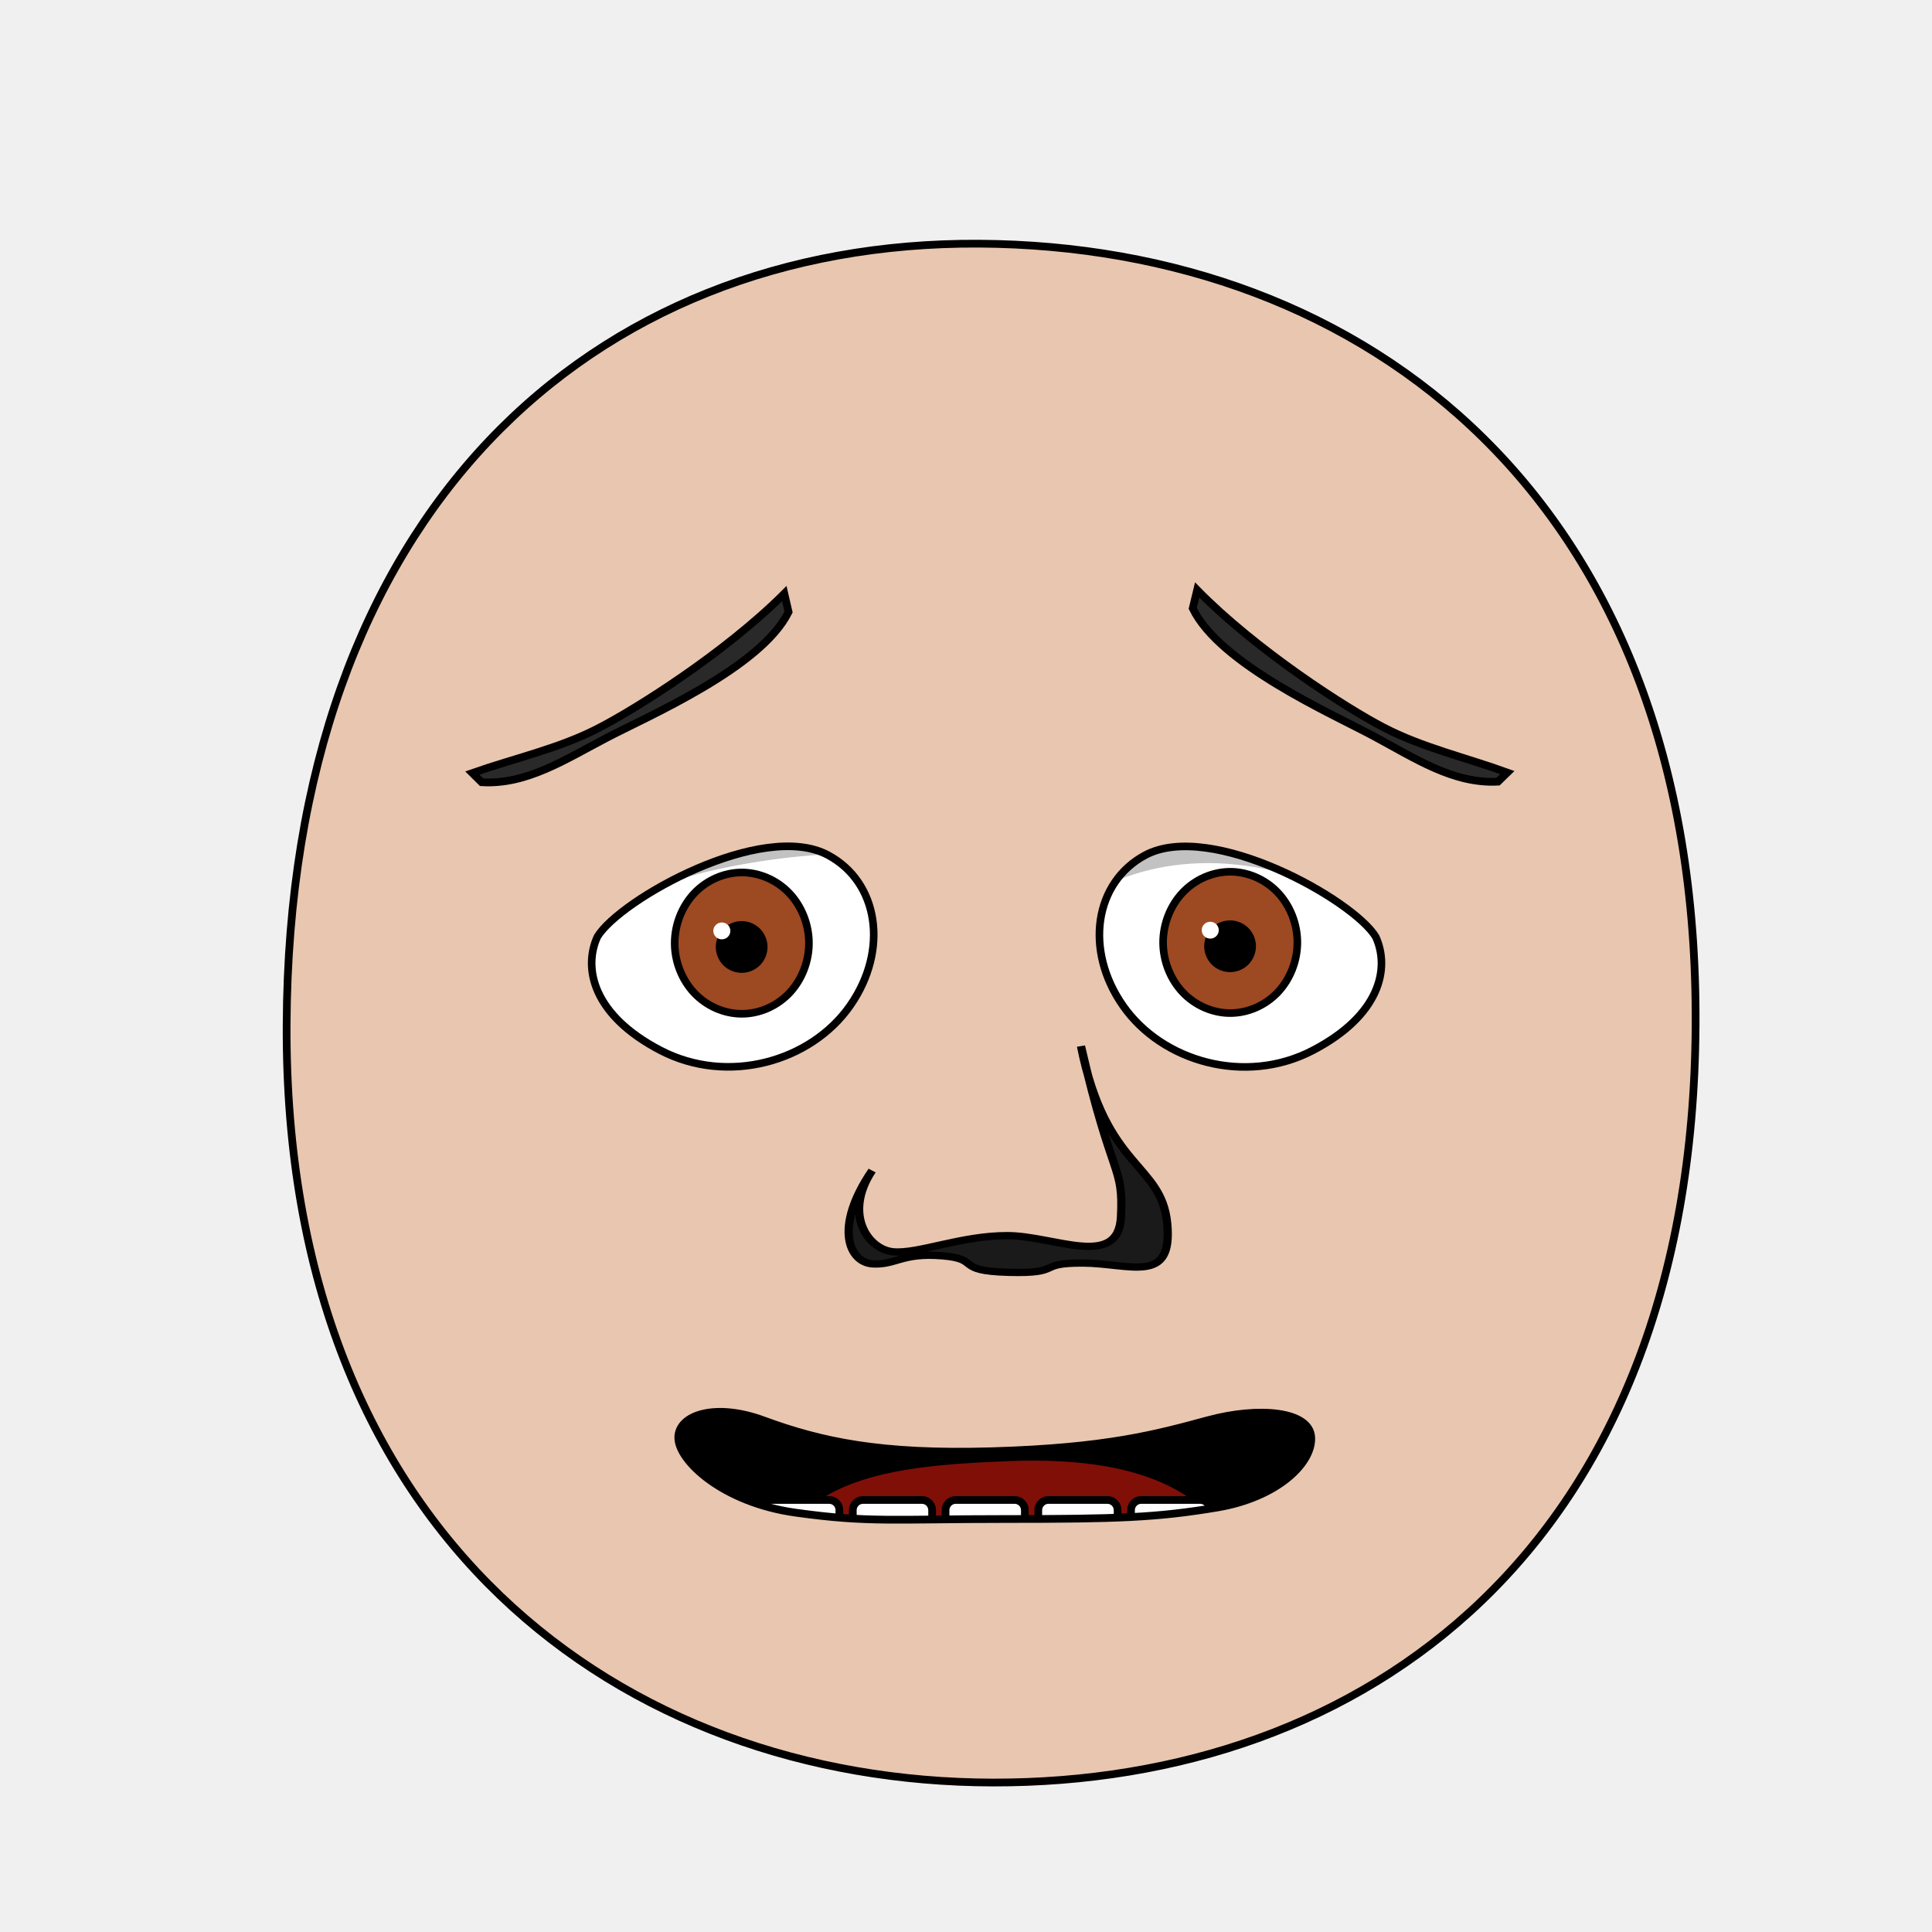
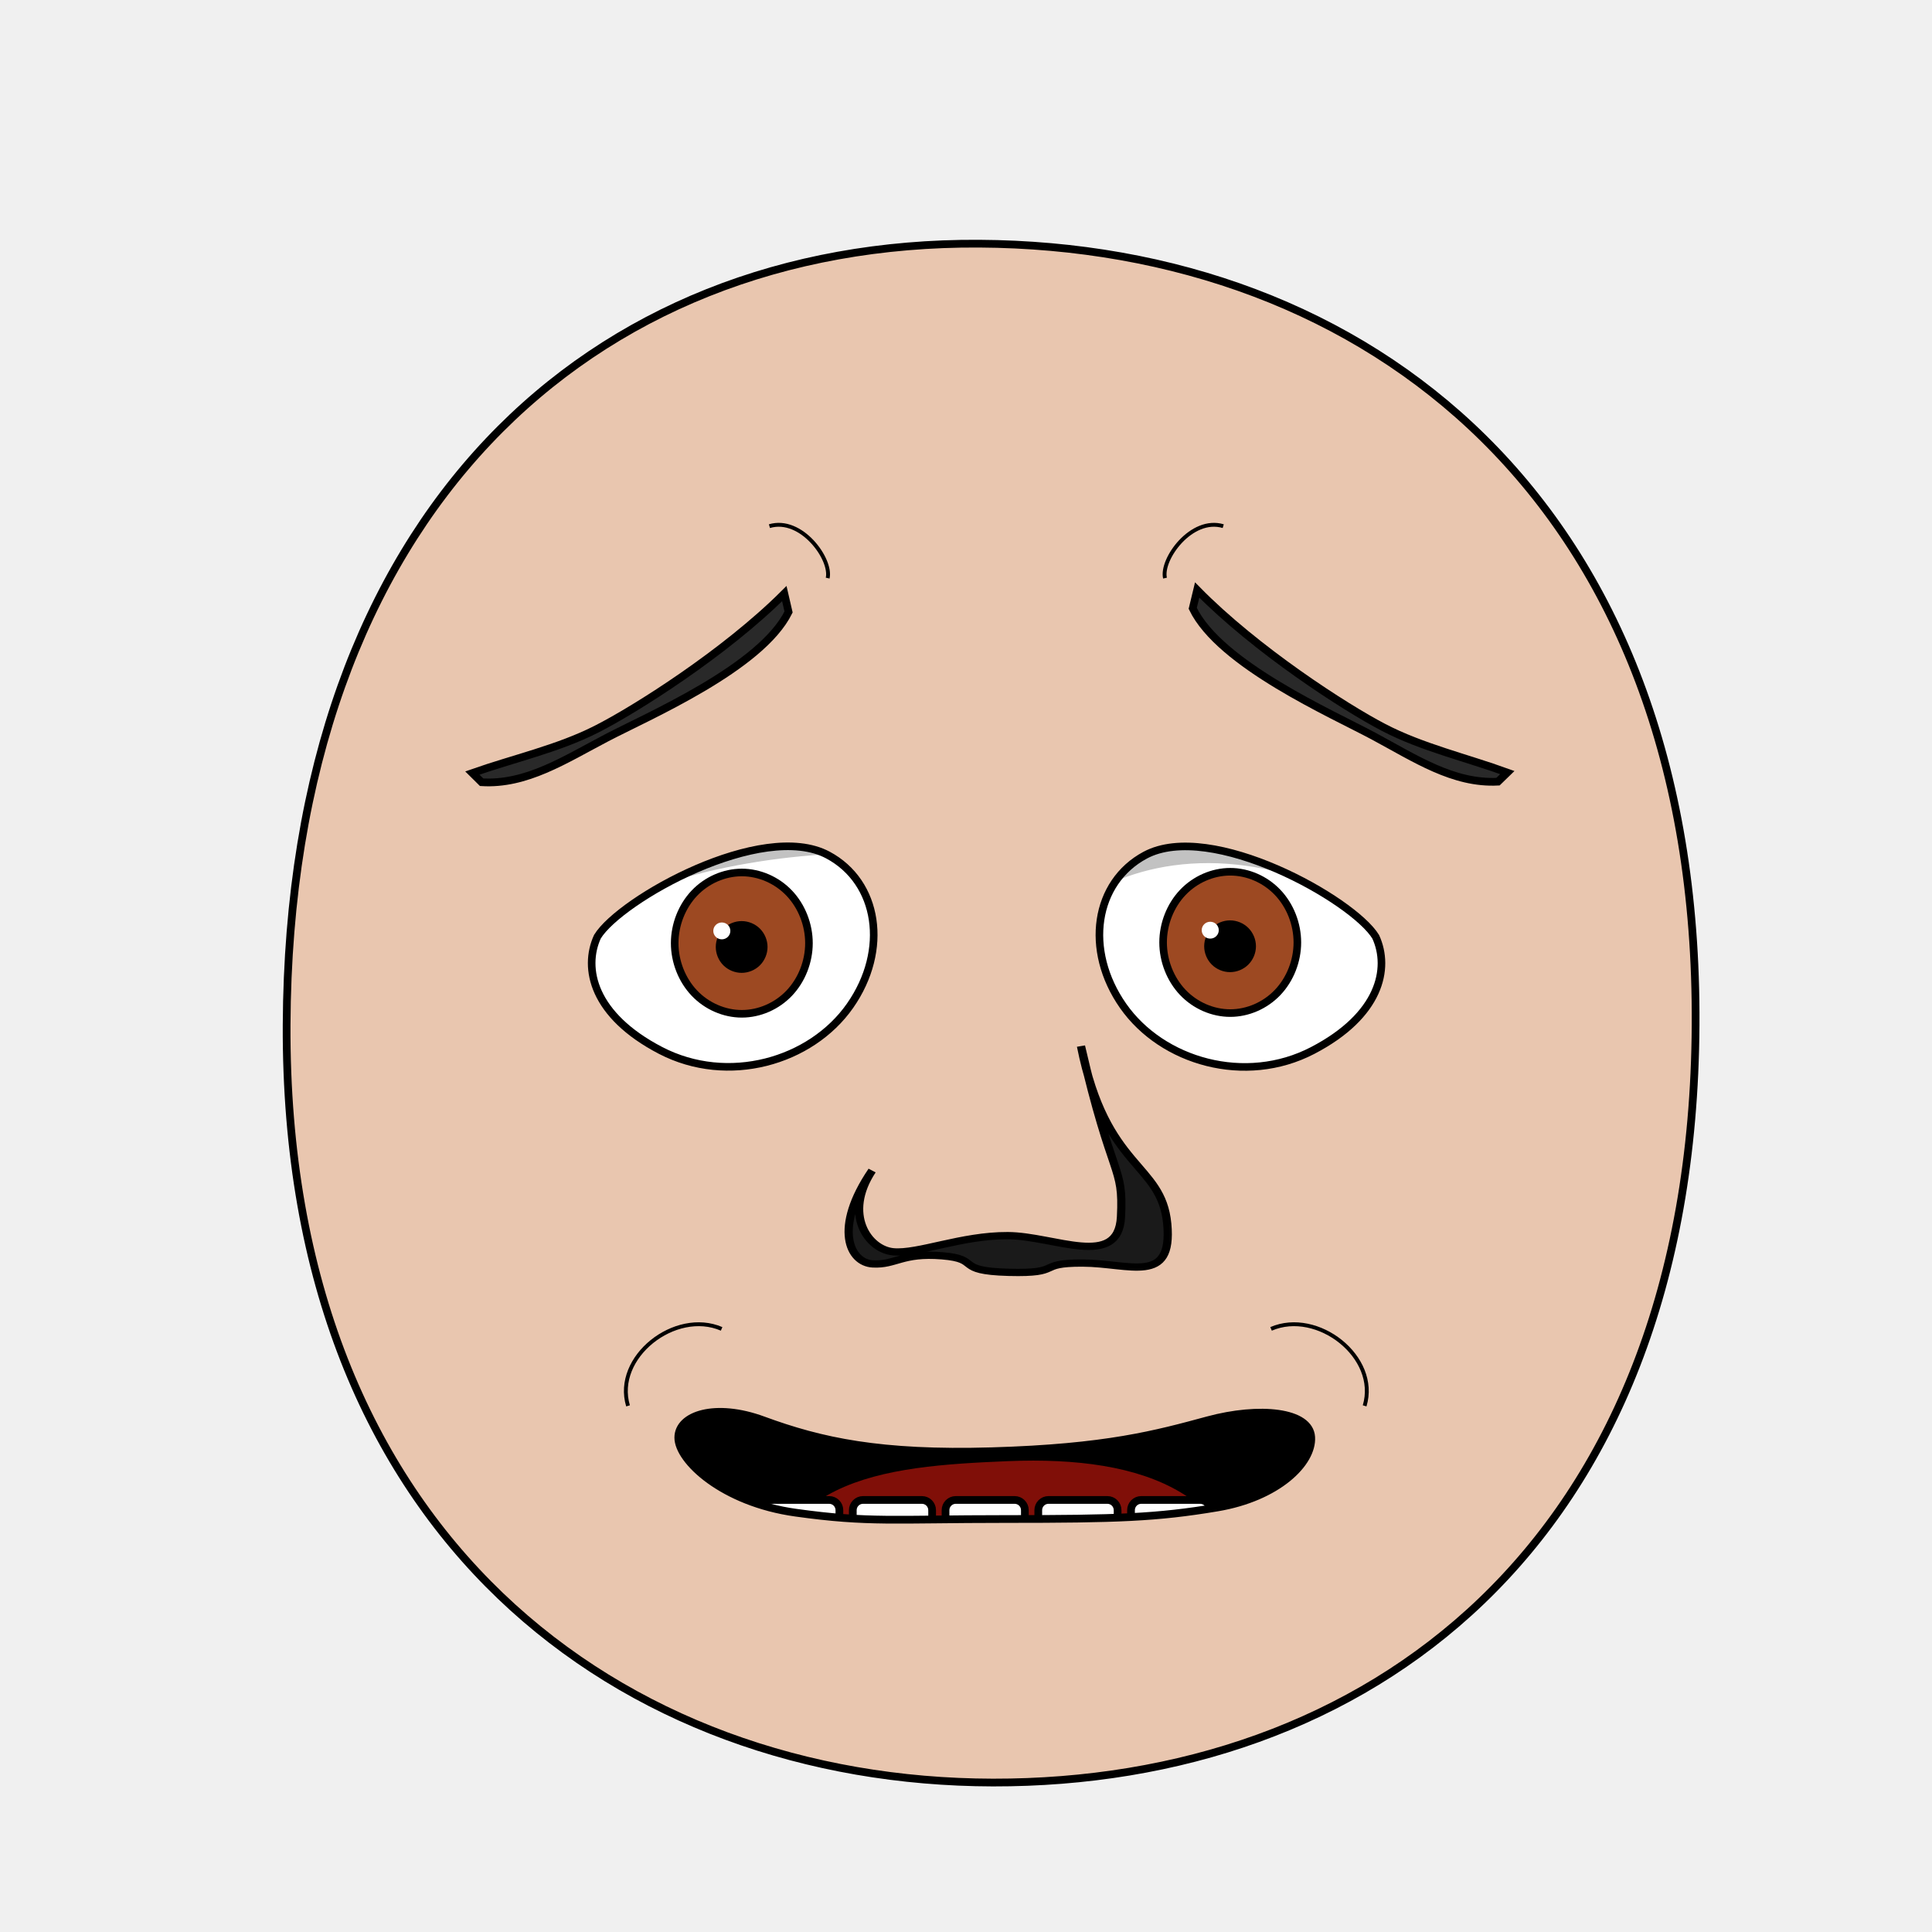
- <svg xmlns="http://www.w3.org/2000/svg" xmlns:xlink="http://www.w3.org/1999/xlink" height="100%" width="100%" id="emoticon-front-view" viewBox="0 0 250 250" version="1.1">
+ <svg xmlns="http://www.w3.org/2000/svg" xmlns:xlink="http://www.w3.org/1999/xlink" version="1.1" viewBox="0 0 250 250" id="emoticon-front-view" width="100%" height="100%">
  <defs id="defs4">
    <linearGradient id="linearGradient5745">
-       <stop style="stop-color:#f4dc15;stop-opacity:1" offset="0" id="stop5747" />
-       <stop style="stop-color:#e1430a;stop-opacity:1" offset="1" id="stop5749" />
+       <stop style="stop-color:#f4dc15;stop-opacity:1" id="stop5747" offset="0" />
+       <stop style="stop-color:#e1430a;stop-opacity:1" id="stop5749" offset="1" />
    </linearGradient>
    <linearGradient id="linearGradient2823">
-       <stop style="stop-color:#000000;stop-opacity:1" offset="0" id="stop2825" />
-       <stop style="stop-color:#662e91;stop-opacity:1" offset="1" id="stop2827" />
+       <stop style="stop-color:#000000;stop-opacity:1" id="stop2825" offset="0" />
+       <stop style="stop-color:#662e91;stop-opacity:1" id="stop2827" offset="1" />
    </linearGradient>
    <clipPath id="clipPath2967">
-       <use transform="translate(-55.48,15.25)" xlink:href="#path3622" height="1" width="1" y="0" x="0" id="use2969">
- </use>
+       <use transform="translate(-55.48,15.25)" id="use2969" x="0" y="0" width="1" height="1" xlink:href="#path3622" />
    </clipPath>
    <clipPath id="clipPath4022">
-       <use transform="matrix(-1,0,0,1,914.21,34.34)" xlink:href="#path3622" height="250" width="250" y="0" x="0" id="use5959">
- </use>
+       <use transform="matrix(-1,0,0,1,914.21,34.34)" id="use5959" x="0" y="0" width="250" height="250" xlink:href="#path3622" />
    </clipPath>
-     <radialGradient spreadMethod="pad" gradientTransform="matrix(98.09029,121.5278,-104.4591,83.94095,1881.611,1722.677)" gradientUnits="userSpaceOnUse" xlink:href="#linearGradient5745" id="radialGradient5694" fy="2.705" fx="-15.372" r="1" cy="2.705" cx="-15.372">
- </radialGradient>
-     <linearGradient gradientTransform="translate(37.46307,-25.35117)" gradientUnits="userSpaceOnUse" xlink:href="#linearGradient2823" id="irisGradient" y2="606.466" x2="138.571" y1="488.076" x1="107.143">
- </linearGradient>
-     <clipPath clipPathUnits="userSpaceOnUse" id="clipPath-mouth">
-       <use x="0" y="0" xlink:href="#mouth-outline" id="use-mouth-outline" width="250" height="250" />
+     <radialGradient cx="-15.372" cy="2.705" r="1" fx="-15.372" fy="2.705" id="radialGradient5694" xlink:href="#linearGradient5745" gradientUnits="userSpaceOnUse" gradientTransform="matrix(98.09029,121.5278,-104.4591,83.94095,1881.611,1722.677)" spreadMethod="pad" />
+     <linearGradient x1="107.143" y1="488.076" x2="138.571" y2="606.466" id="irisGradient" xlink:href="#linearGradient2823" gradientUnits="userSpaceOnUse" gradientTransform="translate(37.46307,-25.35117)" />
+     <clipPath id="clipPath-mouth" clipPathUnits="userSpaceOnUse">
+       <use height="250" width="250" id="use-mouth-outline" xlink:href="#mouth-outline" y="0" x="0" />
    </clipPath>
  </defs>
  <g id="head">
-     <path style="fill:#e9c6af;stroke:#000000;stroke-width:1;stroke-opacity:1" d="M 128.48,230.66 C 176.27,230.75 219.01,200.57 219.41,132.64 219.80,64.72 176.76,31.81 126.68,31.53 76.60,31.24 37.38,66.28 37.09,132.64 36.80,199.01 80.69,230.57 128.48,230.66 Z" id="path164">
- </path>
+     <path style="fill:#e9c6af;stroke:#000000;stroke-width:1;stroke-opacity:1" d="M 128.48,230.66 C 176.27,230.75 219.01,200.57 219.41,132.64 219.80,64.72 176.76,31.81 126.68,31.53 76.60,31.24 37.38,66.28 37.09,132.64 36.80,199.01 80.69,230.57 128.48,230.66 Z" id="path164" />
  </g>
  <g transform="matrix(0.16,0,0,0.16,62.94,41.38)" style="stroke-width:4.36;stroke-miterlimit:4;stroke-dasharray:none" id="left-eye">
-     <path d="M 276.25,432.91 C 317.09,454.77 325.72,509.55 294.11,554.76 262.49,599.97 195.32,619.24 140.79,590.87 86.26,562.50 78.06,524.52 89.78,498.94 108.08,468.85 223.07,404.45 276.25,432.91 Z" style="fill:#ffffff;stroke:#000000;stroke-width:6.14;stroke-miterlimit:4;stroke-opacity:1;stroke-dasharray:none" id="path3622">
- </path>
-     <g transform="translate(55.48,-15.25)" style="stroke-width:4.36;stroke-miterlimit:4;stroke-dasharray:none" id="lens" clip-path="url(#clipPath2967)">
+     <path d="M 276.25,432.91 C 317.09,454.77 325.72,509.55 294.11,554.76 262.49,599.97 195.32,619.24 140.79,590.87 86.26,562.50 78.06,524.52 89.78,498.94 108.08,468.85 223.07,404.45 276.25,432.91 Z" style="fill:#ffffff;stroke:#000000;stroke-width:6.14;stroke-miterlimit:4;stroke-opacity:1;stroke-dasharray:none" id="path3622" />
+     <g transform="translate(55.48,-15.25)" style="stroke-width:4.36;stroke-miterlimit:4;stroke-dasharray:none" clip-path="url(#clipPath2967)" id="lens">
      <g id="g4403">
-         <path style="fill:#9d4922;fill-opacity:1;stroke:#000000;stroke-width:6.14;stroke-miterlimit:4;stroke-opacity:1;stroke-dasharray:none" d="M 205.38,519.39 C 205.38,534.35 199.53,549.21 189.48,559.79 179.43,570.37 165.31,576.53 151.09,576.53 136.88,576.53 122.76,570.37 112.71,559.79 102.66,549.21 96.80,534.35 96.80,519.39 96.80,504.43 102.66,489.56 112.71,478.98 122.76,468.40 136.88,462.24 151.09,462.24 165.31,462.24 179.43,468.40 189.48,478.98 199.53,489.56 205.38,504.43 205.38,519.39 Z" id="iris">
- </path>
-         <path d="M 168.82,522.49 C 168.82,527.16 166.89,531.81 163.58,535.12 160.27,538.43 155.63,540.35 150.95,540.35 146.27,540.35 141.63,538.43 138.32,535.12 135.02,531.81 133.09,527.16 133.09,522.49 133.09,517.81 135.02,513.16 138.32,509.85 141.63,506.55 146.27,504.62 150.95,504.62 155.63,504.62 160.27,506.55 163.58,509.85 166.89,513.16 168.82,517.81 168.82,522.49 Z" style="fill:#000000;fill-opacity:1;stroke:#000000;stroke-width:6.14;stroke-miterlimit:4;stroke-opacity:1;stroke-dasharray:none" id="pupil">
- </path>
-         <path d="M 141.82,509.49 C 141.82,513.26 138.73,516.31 134.92,516.31 131.11,516.31 128.02,513.26 128.02,509.49 128.02,505.72 131.11,502.67 134.92,502.67 138.73,502.67 141.82,505.72 141.82,509.49 Z" style="fill:#ffffff;fill-opacity:1;stroke:none" id="glare">
- </path>
+         <path style="fill:#9d4922;fill-opacity:1;stroke:#000000;stroke-width:6.14;stroke-miterlimit:4;stroke-opacity:1;stroke-dasharray:none" d="M 205.38,519.39 C 205.38,534.35 199.53,549.21 189.48,559.79 179.43,570.37 165.31,576.53 151.09,576.53 136.88,576.53 122.76,570.37 112.71,559.79 102.66,549.21 96.80,534.35 96.80,519.39 96.80,504.43 102.66,489.56 112.71,478.98 122.76,468.40 136.88,462.24 151.09,462.24 165.31,462.24 179.43,468.40 189.48,478.98 199.53,489.56 205.38,504.43 205.38,519.39 Z" id="iris" />
+         <path d="M 168.82,522.49 C 168.82,527.16 166.89,531.81 163.58,535.12 160.27,538.43 155.63,540.35 150.95,540.35 146.27,540.35 141.63,538.43 138.32,535.12 135.02,531.81 133.09,527.16 133.09,522.49 133.09,517.81 135.02,513.16 138.32,509.85 141.63,506.55 146.27,504.62 150.95,504.62 155.63,504.62 160.27,506.55 163.58,509.85 166.89,513.16 168.82,517.81 168.82,522.49 Z" style="fill:#000000;fill-opacity:1;stroke:#000000;stroke-width:6.14;stroke-miterlimit:4;stroke-opacity:1;stroke-dasharray:none" id="pupil" />
+         <path d="M 141.82,509.49 C 141.82,513.26 138.73,516.31 134.92,516.31 131.11,516.31 128.02,513.26 128.02,509.49 128.02,505.72 131.11,502.67 134.92,502.67 138.73,502.67 141.82,505.72 141.82,509.49 Z" style="fill:#ffffff;fill-opacity:1;stroke:none" id="glare" />
      </g>
-       <path style="opacity:0.24;fill:#000000;stroke:#000000;stroke-width:1px;stroke-linecap:butt;stroke-linejoin:miter;stroke-opacity:1" d="M -10.83,522.28 -11.18,407.57 305.31,412.27 305.57,449.64 C 305.57,449.64 230.34,437.04 128.25,459.87 53.12,476.67 -10.83,522.28 -10.83,522.28 Z" id="left-lid-shadow">
- </path>
+       <path style="opacity:0.24;fill:#000000;stroke:#000000;stroke-width:1px;stroke-linecap:butt;stroke-linejoin:miter;stroke-opacity:1" d="M -10.83,522.28 -11.18,407.57 305.31,412.27 305.57,449.64 C 305.57,449.64 230.34,437.04 128.25,459.87 53.12,476.67 -10.83,522.28 -10.83,522.28 Z" id="left-lid-shadow" />
    </g>
  </g>
  <g transform="matrix(0.16,0,0,0.16,46.11,35.90)" style="stroke-width:4.36;stroke-miterlimit:4;stroke-dasharray:none" id="right-eye">
-     <use transform="matrix(-1,0,0,1,914.21,34.34)" xlink:href="#path3622" height="250" width="250" y="0" x="0" id="use3959">
- </use>
-     <g id="g4015" clip-path="url(#clipPath4022)">
-       <use transform="translate(555.67,18.42)" style="stroke-width:4.36;stroke-miterlimit:4;stroke-dasharray:none" xlink:href="#g4403" height="1" width="1" y="0" x="0" id="right-lens">
- </use>
-       <path style="opacity:0.24;fill:#000000;stroke:#000000;stroke-width:1px;stroke-linecap:butt;stroke-linejoin:miter;stroke-miterlimit:4;stroke-opacity:1;stroke-dasharray:none" d="M 537.99,543.46 527.72,452.73 710.91,412.76 841.14,520.94 C 841.14,520.94 769.79,473.35 689.53,473.16 609.27,472.98 562.97,516.14 537.99,543.46 Z" id="right-lid-shadow">
- </path>
+     <use transform="matrix(-1,0,0,1,914.21,34.34)" id="use3959" x="0" y="0" width="250" height="250" xlink:href="#path3622" />
+     <g clip-path="url(#clipPath4022)" id="g4015">
+       <use transform="translate(555.67,18.42)" style="stroke-width:4.36;stroke-miterlimit:4;stroke-dasharray:none" id="right-lens" x="0" y="0" width="1" height="1" xlink:href="#g4403" />
+       <path style="opacity:0.24;fill:#000000;stroke:#000000;stroke-width:1px;stroke-linecap:butt;stroke-linejoin:miter;stroke-miterlimit:4;stroke-opacity:1;stroke-dasharray:none" d="M 537.99,543.46 527.72,452.73 710.91,412.76 841.14,520.94 C 841.14,520.94 769.79,473.35 689.53,473.16 609.27,472.98 562.97,516.14 537.99,543.46 Z" id="right-lid-shadow" />
    </g>
  </g>
-   <path d="M 101.49,76.81 102.04,79.19 C 98.48,86.41 83.85,92.67 78.47,95.49 73.09,98.31 68.09,101.58 62.32,101.22 L 61.12,100.03 C 66.37,98.18 72.20,96.89 77.17,94.36 82.15,91.84 93.80,84.49 101.49,76.81 Z" style="fill:#292929;fill-opacity:1;fill-rule:nonzero;stroke:#000000;stroke-width:1;stroke-miterlimit:4;stroke-opacity:1;stroke-dasharray:none" id="left-eye-brow">
- </path>
+   <path d="M 101.49,76.81 102.04,79.19 C 98.48,86.41 83.85,92.67 78.47,95.49 73.09,98.31 68.09,101.58 62.32,101.22 L 61.12,100.03 C 66.37,98.18 72.20,96.89 77.17,94.36 82.15,91.84 93.80,84.49 101.49,76.81 Z" style="fill:#292929;fill-opacity:1;fill-rule:nonzero;stroke:#000000;stroke-width:1;stroke-miterlimit:4;stroke-opacity:1;stroke-dasharray:none" id="left-eye-brow" />
  <g style="stroke-width:1" transform="matrix(1.13,0,0,1,-17.27,2.11)" id="nose">
-     <path style="fill:#1a1a1a;stroke:#000000;stroke-width:0.94;stroke-miterlimit:4;stroke-dasharray:none" d="M 115.15,149.36 C 111.84,155.01 114.69,159.56 117.56,159.87 120.43,160.17 125.39,157.75 130.68,157.78 135.98,157.80 143.36,162.15 143.65,155.34 143.95,148.52 142.69,150.94 139.07,133.26 141.90,149.29 148.29,148.31 148.95,156.26 149.60,164.21 144.68,161.35 139.25,161.33 133.81,161.31 137.15,162.72 130.79,162.53 124.44,162.34 127.74,160.80 123.15,160.39 118.57,159.97 117.86,161.60 115.23,161.44 112.60,161.29 110.65,156.83 115.15,149.36 Z" id="nose-outline">
- </path>
+     <path style="fill:#1a1a1a;stroke:#000000;stroke-width:0.94;stroke-miterlimit:4;stroke-dasharray:none" d="M 115.15,149.36 C 111.84,155.01 114.69,159.56 117.56,159.87 120.43,160.17 125.39,157.75 130.68,157.78 135.98,157.80 143.36,162.15 143.65,155.34 143.95,148.52 142.69,150.94 139.07,133.26 141.90,149.29 148.29,148.31 148.95,156.26 149.60,164.21 144.68,161.35 139.25,161.33 133.81,161.31 137.15,162.72 130.79,162.53 124.44,162.34 127.74,160.80 123.15,160.39 118.57,159.97 117.86,161.60 115.23,161.44 112.60,161.29 110.65,156.83 115.15,149.36 Z" id="nose-outline" />
  </g>
-   <use transform="matrix(-1,-0.01,-0.01,1,257.17,0.55)" xlink:href="#left-eye-brow" height="250" width="250" y="0" x="0" id="right-eye-brow">
- </use>
+   <use transform="matrix(-1,-0.01,-0.01,1,257.17,0.55)" id="right-eye-brow" x="0" y="0" width="250" height="250" xlink:href="#left-eye-brow" />
  <g id="mouth">
-     <g clip-path="url(#clipPath-mouth)" id="mouth-interior">
-       <rect style="fill:#000000;fill-opacity:1;stroke:none" id="mouth-background" width="119.944" height="66.556" x="68.16" y="159.934">
- </rect>
-       <path d="M 98.34,211.42 C 98.01,191.12 114.23,189.74 130.46,189.07 148.01,188.36 161.92,193.11 161.92,211.42 140.73,211.42 119.54,211.42 98.34,211.42 Z" style="fill:#800f08;fill-opacity:1;stroke:none" id="tongue">
- </path>
-       <g style="stroke:#000000;stroke-opacity:1" transform="translate(4,-1.01)" morph="fix-children" id="upper-teeth">
-         <rect transform="matrix(0.991225,0.1321854,0,1,0,0)" rx="1.336" ry="1.325" y="158.195" x="95.524" height="15.123" width="10.356" id="tooth-02" style="fill:#ffffff;fill-opacity:1;stroke:#000000;stroke-width:1.004;stroke-opacity:1">
- </rect>
-         <rect id="tooth-03" width="10.265" height="15.123" x="106.352" y="172.091" ry="1.325" rx="1.325" style="fill:#ffffff;fill-opacity:1;stroke:#000000;stroke-opacity:1">
- </rect>
-         <rect rx="1.325" ry="1.325" y="172.091" x="118.352" height="15.123" width="10.265" id="tooth-04" style="fill:#ffffff;fill-opacity:1;stroke:#000000;stroke-opacity:1">
- </rect>
-         <rect id="tooth-05" width="10.265" height="15.123" x="130.352" y="172.091" ry="1.325" rx="1.325" style="fill:#ffffff;fill-opacity:1;stroke:#000000;stroke-opacity:1">
- </rect>
-         <rect transform="matrix(0.9876076,-0.1569434,0,1,0,0)" rx="1.341" ry="1.325" y="194.764" x="144.054" height="15.123" width="10.394" id="tooth-06" style="fill:#ffffff;fill-opacity:1;stroke:#000000;stroke-width:1.006;stroke-opacity:1">
- </rect>
+     <g id="mouth-interior" clip-path="url(#clipPath-mouth)">
+       <rect style="fill:#000000;fill-opacity:1;stroke:none" y="159.934" x="68.16" height="66.556" width="119.944" id="mouth-background" />
+       <path d="M 98.34,211.42 C 98.01,191.12 114.23,189.74 130.46,189.07 148.01,188.36 161.92,193.11 161.92,211.42 140.73,211.42 119.54,211.42 98.34,211.42 Z" style="fill:#800f08;fill-opacity:1;stroke:none" id="tongue" />
+       <g style="stroke:#000000;stroke-opacity:1" transform="translate(4,-1.01)" id="upper-teeth" morph="fix-children">
+         <rect style="fill:#ffffff;fill-opacity:1;stroke:#000000;stroke-width:1.004;stroke-opacity:1" id="tooth-02" width="10.356" height="15.123" x="95.524" y="158.195" ry="1.325" rx="1.336" transform="matrix(0.991225,0.1321854,0,1,0,0)" />
+         <rect style="fill:#ffffff;fill-opacity:1;stroke:#000000;stroke-width:1;stroke-opacity:1" rx="1.325" ry="1.325" y="169.934" x="106.375" height="15.123" width="10.267" id="tooth-03" transform="matrix(0.999781,0.02092668,0,1,0,0)" />
+         <rect style="fill:#ffffff;fill-opacity:1;stroke:#000000;stroke-opacity:1" id="tooth-04" width="10.265" height="15.123" x="118.352" y="172.327" ry="1.325" rx="1.325" />
+         <rect style="fill:#ffffff;fill-opacity:1;stroke:#000000;stroke-width:1;stroke-opacity:1" rx="1.325" ry="1.325" y="174.986" x="130.381" height="15.123" width="10.267" id="tooth-05" transform="matrix(0.999781,-0.02092669,0,1,0,0)" />
+         <rect style="fill:#ffffff;fill-opacity:1;stroke:#000000;stroke-width:1.006;stroke-opacity:1" id="tooth-06" width="10.394" height="15.123" x="144.054" y="194.646" ry="1.325" rx="1.341" transform="matrix(0.9876076,-0.1569434,0,1,0,0)" />
      </g>
      <g style="stroke:#000000;stroke-opacity:1" transform="translate(4,22)" id="lower-teeth">
-         <rect style="fill:#ffffff;fill-opacity:1;stroke:#000000;stroke-opacity:1" id="tooth-09" width="10.265" height="15.123" x="94.352" y="172.091" ry="1.325" rx="1.325">
- </rect>
-         <rect style="fill:#ffffff;fill-opacity:1;stroke:#000000;stroke-opacity:1" rx="1.325" ry="1.325" y="172.091" x="106.352" height="15.123" width="10.265" id="tooth-10">
- </rect>
-         <rect style="fill:#ffffff;fill-opacity:1;stroke:#000000;stroke-opacity:1" id="tooth-11" width="10.265" height="15.123" x="118.352" y="172.091" ry="1.325" rx="1.325">
- </rect>
-         <rect style="fill:#ffffff;fill-opacity:1;stroke:#000000;stroke-opacity:1" rx="1.325" ry="1.325" y="172.091" x="130.352" height="15.123" width="10.265" id="tooth-12">
- </rect>
-         <rect style="fill:#ffffff;fill-opacity:1;stroke:#000000;stroke-opacity:1" id="tooth-13" width="10.265" height="15.123" x="142.352" y="172.091" ry="1.325" rx="1.325">
- </rect>
+         <rect style="fill:#ffffff;fill-opacity:1;stroke:#000000;stroke-opacity:1" rx="1.325" ry="1.325" y="172.091" x="94.352" height="15.123" width="10.265" id="tooth-09" />
+         <rect style="fill:#ffffff;fill-opacity:1;stroke:#000000;stroke-opacity:1" id="tooth-10" width="10.265" height="15.123" x="106.352" y="172.091" ry="1.325" rx="1.325" />
+         <rect style="fill:#ffffff;fill-opacity:1;stroke:#000000;stroke-opacity:1" rx="1.325" ry="1.325" y="172.091" x="118.352" height="15.123" width="10.265" id="tooth-11" />
+         <rect style="fill:#ffffff;fill-opacity:1;stroke:#000000;stroke-opacity:1" id="tooth-12" width="10.265" height="15.123" x="130.352" y="172.091" ry="1.325" rx="1.325" />
+         <rect style="fill:#ffffff;fill-opacity:1;stroke:#000000;stroke-opacity:1" rx="1.325" ry="1.325" y="172.091" x="142.352" height="15.123" width="10.265" id="tooth-13" />
      </g>
    </g>
-     <path d="M 169.67,185.96 C 169.88,189.31 165.31,193.76 157.51,195.07 149.71,196.38 144.58,196.56 130.13,196.56 115.68,196.56 112.43,197.06 102.97,195.74 93.50,194.43 87.76,188.98 87.77,186.02 87.78,183.07 92.57,181.50 98.76,183.78 106.24,186.53 113.88,188.21 128.32,187.79 143.20,187.36 149.64,185.58 156.29,183.78 162.94,181.98 169.46,182.61 169.67,185.96 Z" style="fill:none;stroke:#000000;stroke-width:1px;stroke-miterlimit:4;stroke-opacity:1" id="mouth-outline">
- </path>
+     <path d="M 169.67,185.96 C 169.88,189.31 165.31,193.76 157.51,195.07 149.71,196.38 144.58,196.56 130.13,196.56 115.68,196.56 112.43,197.06 102.97,195.74 93.50,194.43 87.76,188.98 87.77,186.02 87.78,183.07 92.57,181.50 98.76,183.78 106.24,186.53 113.88,188.21 128.32,187.79 143.20,187.36 149.64,185.58 156.29,183.78 162.94,181.98 169.46,182.61 169.67,185.96 Z" style="fill:none;stroke:#000000;stroke-width:1px;stroke-miterlimit:4;stroke-opacity:1" id="mouth-outline" />
+   </g>
+   <g style="stroke-width:0.50;stroke-miterlimit:4;stroke-dasharray:none" id="wrinkles">
+     <path d="m 99.565,68.084 c 4.111,-1.226 8.096,4.277 7.535,6.724" style="fill:none;stroke:#000000;stroke-width:0.5;stroke-linecap:butt;stroke-linejoin:miter;stroke-miterlimit:4;stroke-opacity:1;stroke-dasharray:none" id="wrinkle-left-brow" />
+     <path d="m 81.268,181.916 c -1.895,-6.311 6.106,-12.553 12.108,-9.959" style="fill:none;stroke:#000000;stroke-width:0.5;stroke-linecap:butt;stroke-linejoin:miter;stroke-miterlimit:4;stroke-opacity:1;stroke-dasharray:none" id="wrinkle-left-cheek" />
+     <use transform="matrix(-1,0,0,1,257.85,0)" style="stroke-width:0.50;stroke-miterlimit:4;stroke-dasharray:none" height="250" width="250" id="wrinkle-right-brow" xlink:href="#wrinkle-left-brow" y="0" x="0" />
+     <use transform="matrix(-1,0,0,1,257.85,0)" style="stroke-width:0.50;stroke-miterlimit:4;stroke-dasharray:none" height="250" width="250" id="wrinkle-right-cheek" xlink:href="#wrinkle-left-cheek" y="0" x="0" />
  </g>
</svg>
